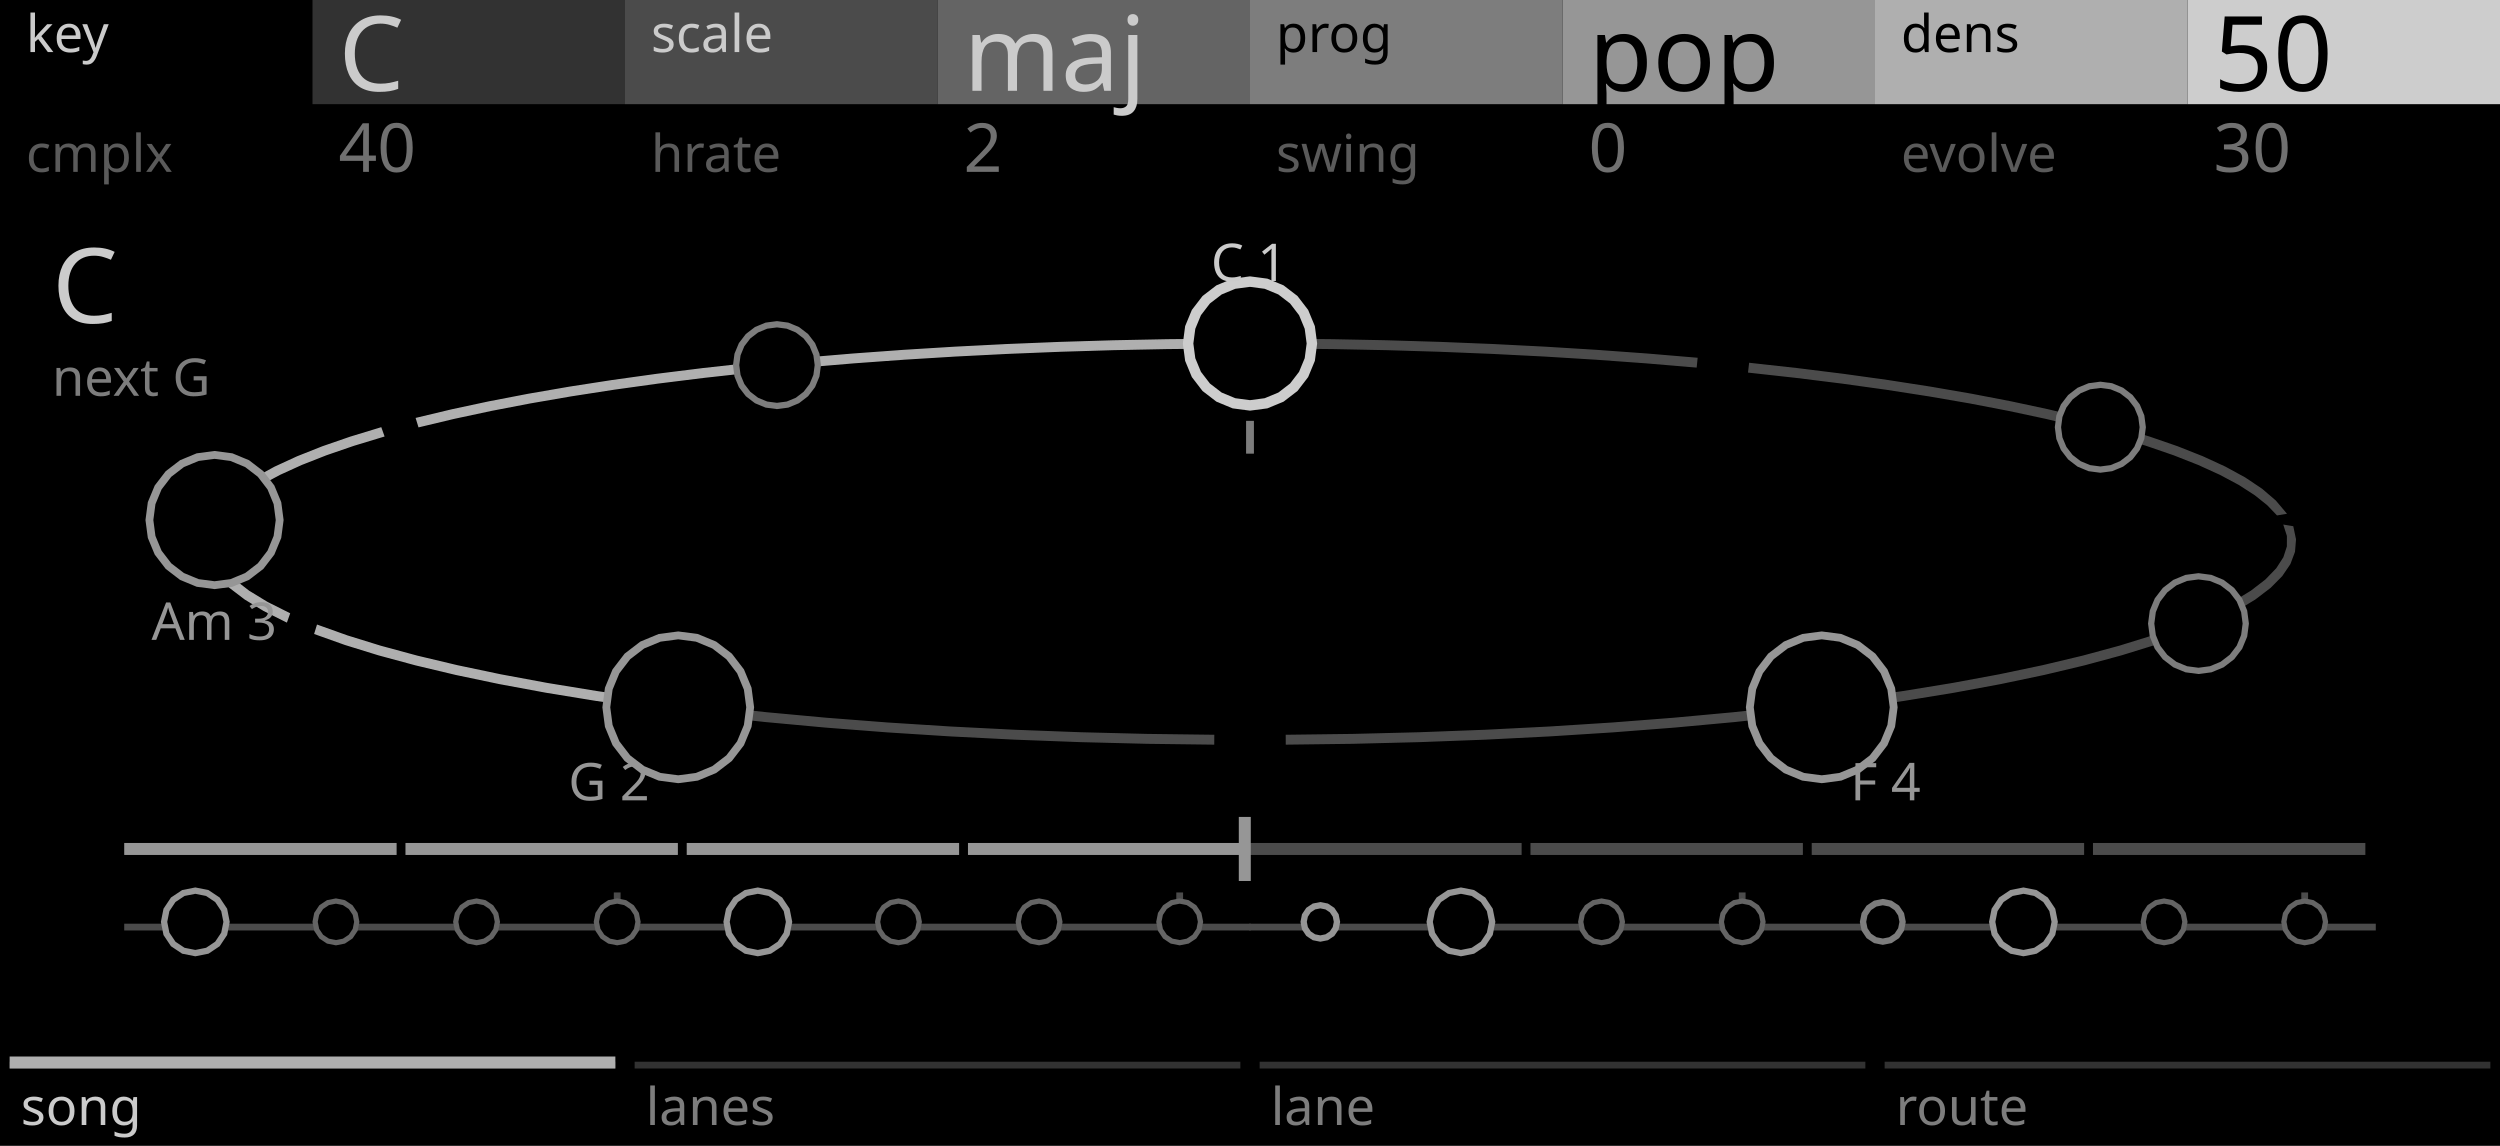
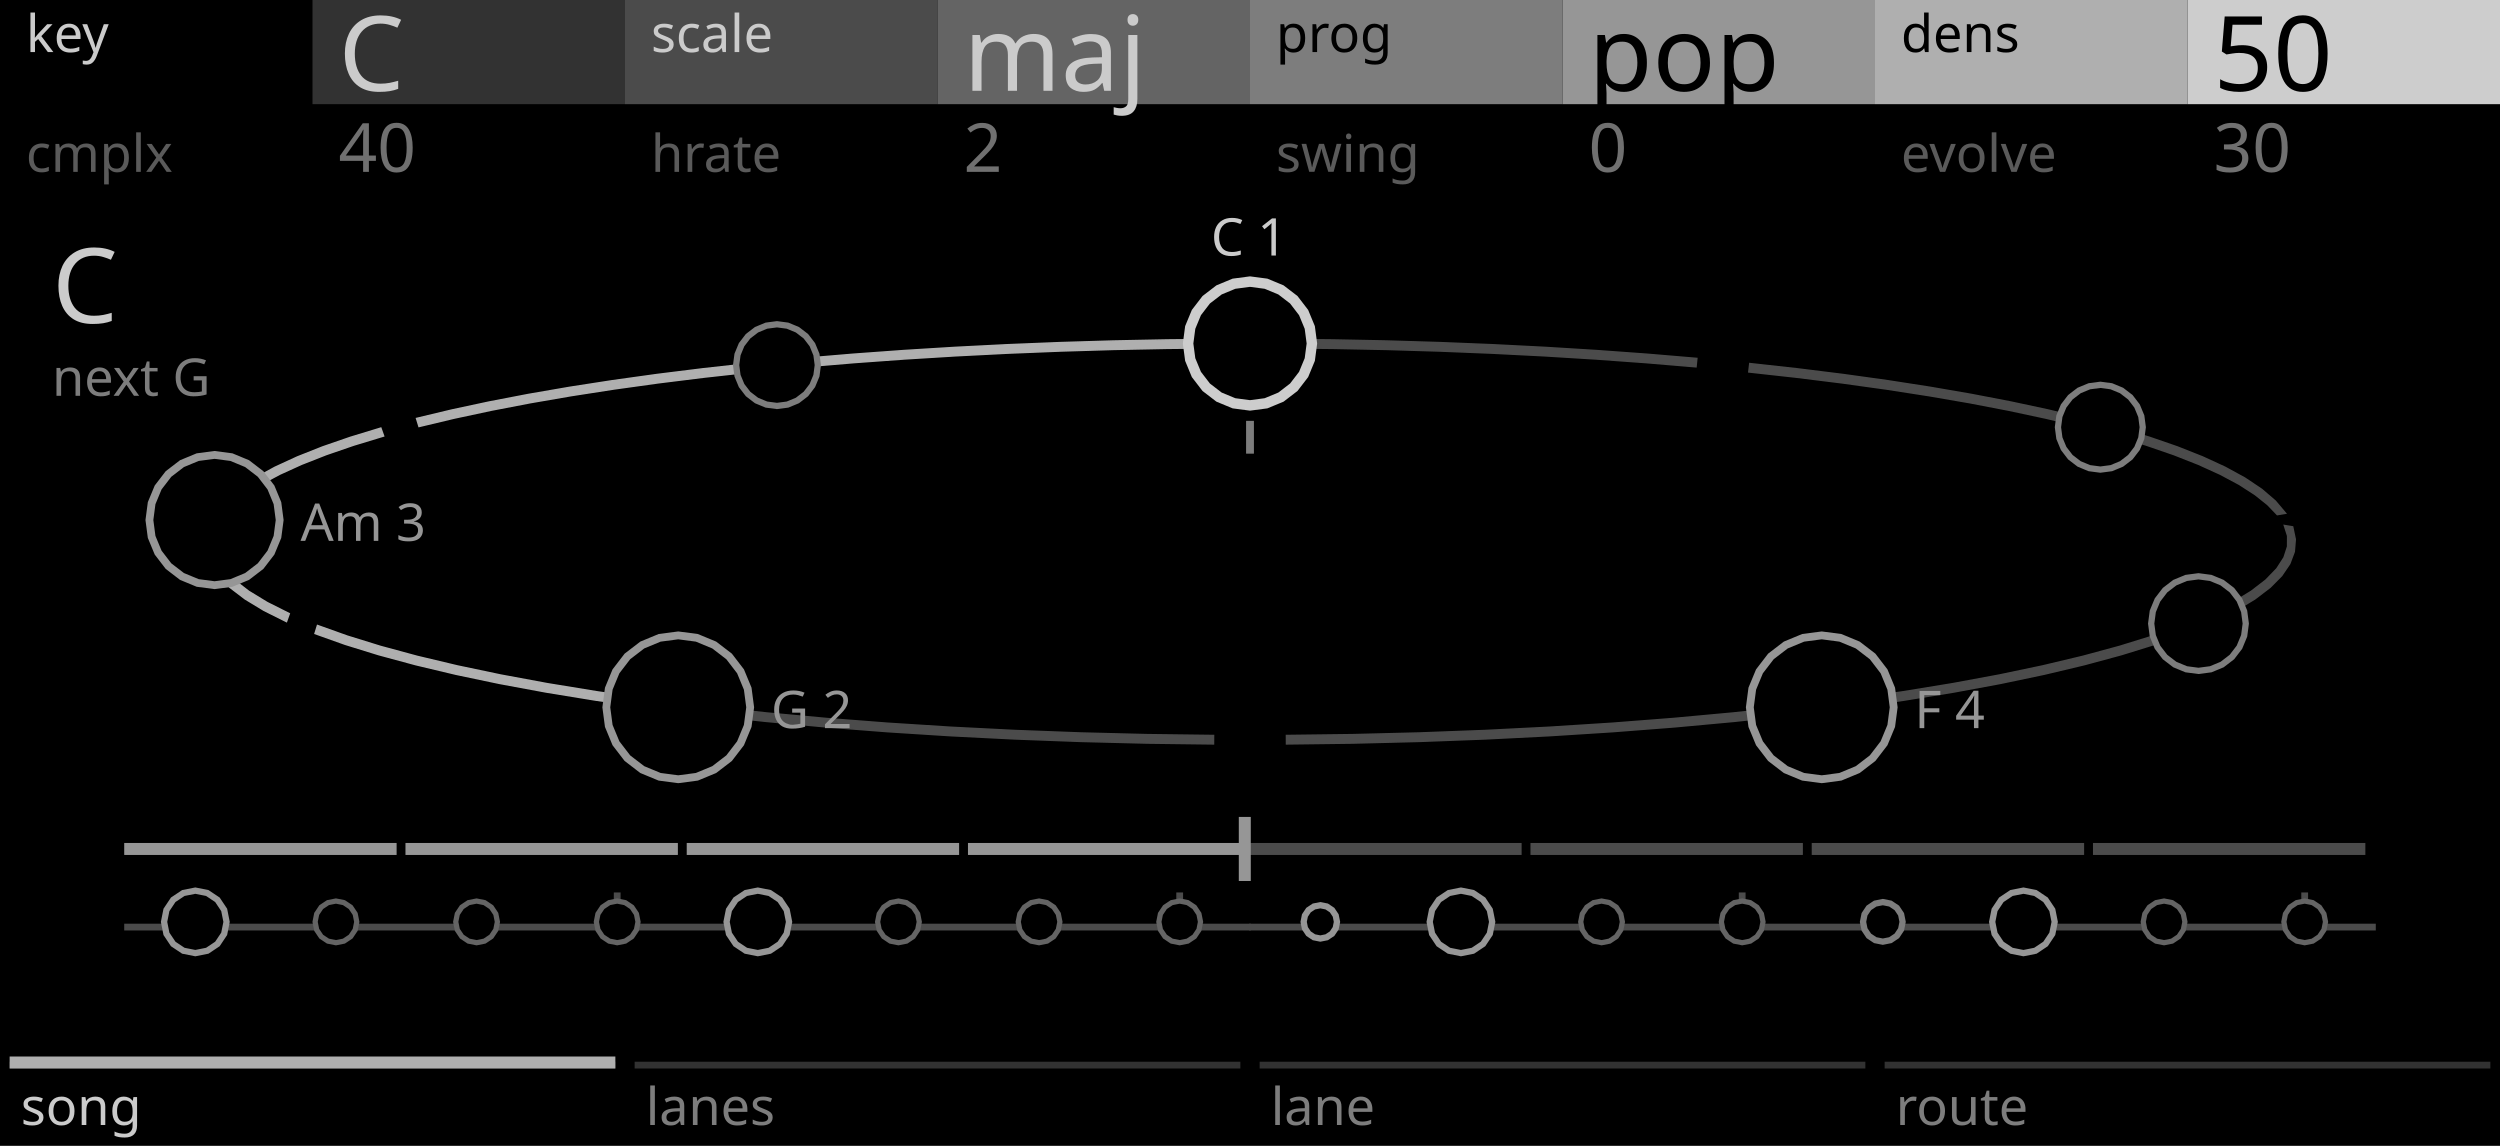
<svg xmlns="http://www.w3.org/2000/svg" width="480" height="220" viewBox="0 0 480 220">
  <g id="preview_canvas">
    <rect x="0" y="0" width="480" height="220" fill="#000000" stroke="none" />
  </g>
  <g id="preview_header">
    <rect x="0" y="0" width="60" height="20" fill="#000000" stroke="none" />
    <rect x="60" y="0" width="60" height="20" fill="#323232" stroke="none" />
    <rect x="120" y="0" width="60" height="20" fill="#4B4B4B" stroke="none" />
    <rect x="180" y="0" width="60" height="20" fill="#646464" stroke="none" />
    <rect x="240" y="0" width="60" height="20" fill="#7D7D7D" stroke="none" />
    <rect x="300" y="0" width="60" height="20" fill="#969696" stroke="none" />
    <rect x="360" y="0" width="60" height="20" fill="#AFAFAF" stroke="none" />
    <rect x="420" y="0" width="60" height="20" fill="#CDCDCD" stroke="none" />
    <text transform="matrix(1 0 0 1 5 10)" fill="#CBCBCB" stroke="none" font-family="UniversNextPro-Light" font-size="10px">key</text>
    <text transform="matrix(1 0 0 1 65 17.44)" fill="#CBCBCB" stroke="none" font-family="UniversNextPro-Light" font-size="20px">C</text>
    <text transform="matrix(1 0 0 1 5 33)" fill="#5A5A5A" stroke="none" font-family="UniversNextPro-Light" font-size="10px">cmplx</text>
    <text transform="matrix(1 0 0 1 65 33)" fill="#707070" stroke="none" font-family="UniversNextPro-Light" font-size="13px">40</text>
    <text transform="matrix(1 0 0 1 125 10)" fill="#CBCBCB" stroke="none" font-family="UniversNextPro-Light" font-size="10px">scale</text>
    <text transform="matrix(1 0 0 1 185 17.44)" fill="#CBCBCB" stroke="none" font-family="UniversNextPro-Light" font-size="20px">maj</text>
    <text transform="matrix(1 0 0 1 125 33)" fill="#5A5A5A" stroke="none" font-family="UniversNextPro-Light" font-size="10px">hrate</text>
    <text transform="matrix(1 0 0 1 185 33)" fill="#707070" stroke="none" font-family="UniversNextPro-Light" font-size="13px">2</text>
    <text transform="matrix(1 0 0 1 245 10)" fill="#000000" stroke="none" font-family="UniversNextPro-Light" font-size="10px">prog</text>
    <text transform="matrix(1 0 0 1 305 17.44)" fill="#000000" stroke="none" font-family="UniversNextPro-Light" font-size="20px">pop</text>
    <text transform="matrix(1 0 0 1 245 33)" fill="#5A5A5A" stroke="none" font-family="UniversNextPro-Light" font-size="10px">swing</text>
    <text transform="matrix(1 0 0 1 305 33)" fill="#707070" stroke="none" font-family="UniversNextPro-Light" font-size="13px">0</text>
    <text transform="matrix(1 0 0 1 365 10)" fill="#000000" stroke="none" font-family="UniversNextPro-Light" font-size="10px">dens</text>
    <text transform="matrix(1 0 0 1 425 17.44)" fill="#000000" stroke="none" font-family="UniversNextPro-Light" font-size="20px">50</text>
    <text transform="matrix(1 0 0 1 365 33)" fill="#5A5A5A" stroke="none" font-family="UniversNextPro-Light" font-size="10px">evolve</text>
    <text transform="matrix(1 0 0 1 425 33)" fill="#707070" stroke="none" font-family="UniversNextPro-Light" font-size="13px">30</text>
  </g>
  <path id="cond_palette_0" d="M 700 300 L 704 300 L 704 304 Z" fill="#000000" stroke="#000000" stroke-width="0.2" />
  <path id="cond_palette_1" d="M 708 300 L 712 300 L 712 304 Z" fill="#323232" stroke="#323232" stroke-width="0.3" />
  <path id="cond_palette_2" d="M 716 300 L 720 300 L 720 304 Z" fill="#4B4B4B" stroke="#4B4B4B" stroke-width="0.3" />
  <path id="cond_palette_3" d="M 724 300 L 728 300 L 728 304 Z" fill="#646464" stroke="#646464" stroke-width="0.3" />
  <path id="cond_palette_4" d="M 732 300 L 736 300 L 736 304 Z" fill="#7D7D7D" stroke="#7D7D7D" stroke-width="0.3" />
  <path id="cond_palette_5" d="M 740 300 L 744 300 L 744 304 Z" fill="#969696" stroke="#969696" stroke-width="0.3" />
  <path id="cond_palette_6" d="M 748 300 L 752 300 L 752 304 Z" fill="#AFAFAF" stroke="#AFAFAF" stroke-width="0.3" />
  <path id="cond_palette_7" d="M 756 300 L 760 300 L 760 304 Z" fill="#CDCDCD" stroke="#CDCDCD" stroke-width="0.3" />
  <path id="cond_palette_8" d="M 764 300 L 768 300 L 768 304 Z" fill="#000000" stroke="#4B4B4B" stroke-width="1" />
  <path id="cond_palette_9" d="M 772 300 L 776 300 L 776 304 Z" fill="#000000" stroke="#646464" stroke-width="1" />
  <path id="cond_palette_10" d="M 780 300 L 784 300 L 784 304 Z" fill="#000000" stroke="#7D7D7D" stroke-width="1.2" />
  <path id="cond_palette_11" d="M 788 300 L 792 300 L 792 304 Z" fill="#000000" stroke="#969696" stroke-width="1.2" />
  <path id="cond_palette_12" d="M 796 300 L 800 300 L 800 304 Z" fill="#000000" stroke="#AFAFAF" stroke-width="1.2" />
  <path id="cond_palette_13" d="M 804 300 L 808 300 L 808 304 Z" fill="#000000" stroke="#969696" stroke-width="1.5" />
  <path id="cond_palette_14" d="M 812 300 L 816 300 L 816 304 Z" fill="#000000" stroke="#CDCDCD" stroke-width="2" />
  <path id="cond_palette_15" d="M 820 300 L 824 300 L 824 304 Z" fill="#000000" stroke="#CDCDCD" stroke-width="1.2" />
  <path d="M 2 204 L 118 204 L 118 205 L 2 205 Z" fill="#323232" stroke="#323232" stroke-width="0.3" />
  <path d="M 122 204 L 238 204 L 238 205 L 122 205 Z" fill="#323232" stroke="#323232" stroke-width="0.3" />
  <path d="M 242 204 L 358 204 L 358 205 L 242 205 Z" fill="#323232" stroke="#323232" stroke-width="0.3" />
  <path d="M 362 204 L 478 204 L 478 205 L 362 205 Z" fill="#323232" stroke="#323232" stroke-width="0.3" />
  <path id="cond_node_8" transform="matrix(1 0 0 1 245.635 65.168)" d="M 0 0 L 10.319 0.106 L 20.6 0.313 L 30.82 0.622 L 40.955 1.031 L 50.98 1.54 L 60.87 2.148 L 70.602 2.855 L 80.151 3.659 L 79.989 5.251 L 70.462 4.449 L 60.75 3.744 L 50.879 3.137 L 40.873 2.629 L 30.757 2.221 L 20.555 1.913 L 10.292 1.706 L -0.01 1.6 Z" fill="#4B4B4B" stroke="#4B4B4B" stroke-width="0.3" />
  <path id="cond_node_9" transform="matrix(1 0 0 1 335.967 69.815)" d="M 0 0 L 9.087 1.004 L 17.915 2.102 L 26.458 3.29 L 34.693 4.569 L 42.593 5.935 L 50.136 7.387 L 57.295 8.921 L 64.047 10.536 L 63.578 12.066 L 56.877 10.466 L 49.763 8.943 L 42.26 7.5 L 34.394 6.141 L 26.191 4.868 L 17.676 3.684 L 8.875 2.59 L -0.187 1.589 Z" fill="#4B4B4B" stroke="#4B4B4B" stroke-width="0.3" />
  <path id="cond_node_10" transform="matrix(1 0 0 1 406.887 82.201)" d="M 0 0 L 5.824 1.774 L 11.169 3.622 L 16.013 5.541 L 20.336 7.533 L 24.117 9.6 L 27.335 11.751 L 29.956 13.998 L 31.934 16.341 L 30.355 16.602 L 28.508 14.678 L 26.071 12.733 L 23.036 10.779 L 19.41 8.838 L 15.216 6.929 L 10.476 5.064 L 5.218 3.255 L -0.534 1.508 Z" fill="#4B4B4B" stroke="#4B4B4B" stroke-width="0.3" />
  <path id="cond_node_11" transform="matrix(1 0 0 1 440.183 101.164)" d="M 0 0 L 0.502 2.399 L 0.31 4.756 L -0.56 7.07 L -2.106 9.35 L -4.335 11.601 L -7.254 13.824 L -10.869 16.015 L -15.181 18.169 L -15.715 16.661 L -11.475 14.535 L -7.947 12.382 L -5.132 10.214 L -3.031 8.045 L -1.641 5.891 L -0.953 3.774 L -0.946 1.719 L -1.579 -0.261 Z" fill="#4B4B4B" stroke="#4B4B4B" stroke-width="0.3" />
  <path id="cond_node_12" transform="matrix(1 0 0 1 419.507 121.632)" d="M 0 0 L -5.756 2.052 L -12.189 4.043 L -19.286 5.965 L -27.027 7.807 L -35.391 9.563 L -44.352 11.224 L -53.881 12.781 L -63.943 14.227 L -64.13 12.638 L -54.093 11.195 L -44.591 9.642 L -35.658 7.986 L -27.326 6.236 L -19.619 4.4 L -12.562 2.487 L -6.174 0.508 L -0.469 -1.53 Z" fill="#4B4B4B" stroke="#4B4B4B" stroke-width="0.3" />
  <path id="cond_node_13" transform="matrix(1 0 0 1 344.023 137.301)" d="M 0 0 L -11.053 1.189 L -22.514 2.246 L -34.335 3.163 L -46.465 3.937 L -58.853 4.563 L -71.444 5.038 L -84.181 5.358 L -97.009 5.522 L -97.018 3.922 L -84.209 3.758 L -71.489 3.439 L -58.916 2.965 L -46.546 2.34 L -34.435 1.567 L -22.634 0.65 L -11.194 -0.405 L -0.162 -1.592 Z" fill="#4B4B4B" stroke="#4B4B4B" stroke-width="0.3" />
  <path id="cond_node_14" transform="matrix(1 0 0 1 232.986 142.823)" d="M 0 0 L -12.827 -0.164 L -25.565 -0.484 L -38.156 -0.959 L -50.544 -1.585 L -62.674 -2.359 L -74.495 -3.277 L -85.955 -4.333 L -97.009 -5.522 L -96.847 -7.114 L -85.815 -5.927 L -74.375 -4.872 L -62.574 -3.956 L -50.462 -3.183 L -38.093 -2.558 L -25.52 -2.084 L -12.8 -1.764 L 0.01 -1.6 Z" fill="#4B4B4B" stroke="#4B4B4B" stroke-width="0.3" />
  <path id="cond_node_15" transform="matrix(1 0 0 1 124.436 135.86)" d="M 0 0 L -10.062 -1.446 L -19.591 -3.003 L -28.552 -4.664 L -36.916 -6.42 L -44.657 -8.263 L -51.754 -10.184 L -58.187 -12.175 L -63.943 -14.227 L -63.474 -15.757 L -57.769 -13.719 L -51.381 -11.74 L -44.324 -9.827 L -36.617 -7.992 L -28.285 -6.241 L -19.352 -4.585 L -9.85 -3.032 L 0.187 -1.589 Z" fill="#AFAFAF" stroke="#AFAFAF" stroke-width="0.3" />
  <path id="cond_node_16" transform="matrix(1 0 0 1 54.998 119.334)" d="M 0 0 L -4.311 -2.154 L -7.926 -4.345 L -10.846 -6.568 L -13.075 -8.819 L -14.621 -11.099 L -15.49 -13.413 L -15.682 -15.77 L -15.181 -18.169 L -13.602 -18.43 L -14.234 -16.45 L -14.227 -14.395 L -13.539 -12.278 L -12.149 -10.125 L -10.049 -7.956 L -7.234 -5.788 L -3.705 -3.635 L 0.534 -1.508 Z" fill="#AFAFAF" stroke="#AFAFAF" stroke-width="0.3" />
  <path id="cond_node_17" transform="matrix(1 0 0 1 41.179 98.542)" d="M 0 0 L 1.978 -2.343 L 4.599 -4.589 L 7.816 -6.741 L 11.598 -8.808 L 15.921 -10.799 L 20.765 -12.719 L 26.11 -14.566 L 31.934 -16.341 L 32.468 -14.832 L 26.716 -13.085 L 21.457 -11.276 L 16.718 -9.412 L 12.523 -7.503 L 8.898 -5.562 L 5.862 -3.607 L 3.426 -1.662 L 1.579 0.261 Z" fill="#AFAFAF" stroke="#AFAFAF" stroke-width="0.3" />
  <path id="cond_node_18" transform="matrix(1 0 0 1 79.986 80.351)" d="M 0 0 L 6.752 -1.615 L 13.911 -3.149 L 21.454 -4.601 L 29.354 -5.967 L 37.589 -7.245 L 46.133 -8.434 L 54.96 -9.532 L 64.047 -10.536 L 64.234 -8.947 L 55.172 -7.946 L 46.371 -6.852 L 37.856 -5.668 L 29.653 -4.395 L 21.787 -3.036 L 14.284 -1.593 L 7.17 -0.07 L 0.469 1.53 Z" fill="#AFAFAF" stroke="#AFAFAF" stroke-width="0.3" />
  <path id="cond_node_19" transform="matrix(1 0 0 1 154.213 68.828)" d="M 0 0 L 9.549 -0.804 L 19.281 -1.511 L 29.172 -2.12 L 39.197 -2.629 L 49.331 -3.038 L 59.551 -3.346 L 69.833 -3.553 L 80.151 -3.659 L 80.161 -2.059 L 69.86 -1.954 L 59.596 -1.747 L 49.394 -1.439 L 39.278 -1.031 L 29.272 -0.523 L 19.401 0.084 L 9.69 0.789 L 0.162 1.592 Z" fill="#AFAFAF" stroke="#AFAFAF" stroke-width="0.3" />
  <path id="cond_node_24" transform="matrix(1 0 0 1 24 160)" d="M 0 2 L 52 2 L 52 4 L 0 4 Z" fill="#969696" stroke="#969696" stroke-width="0.3" />
  <path id="cond_node_25" transform="matrix(1 0 0 1 78 160)" d="M 0 2 L 52 2 L 52 4 L 0 4 Z" fill="#969696" stroke="#969696" stroke-width="0.3" />
  <path id="cond_node_26" transform="matrix(1 0 0 1 132 160)" d="M 0 2 L 52 2 L 52 4 L 0 4 Z" fill="#969696" stroke="#969696" stroke-width="0.3" />
  <path id="cond_node_27" transform="matrix(1 0 0 1 186 160)" d="M 0 2 L 52 2 L 52 4 L 0 4 Z" fill="#969696" stroke="#969696" stroke-width="0.3" />
  <path id="cond_node_28" transform="matrix(1 0 0 1 240 160)" d="M 0 2 L 52 2 L 52 4 L 0 4 Z" fill="#4B4B4B" stroke="#4B4B4B" stroke-width="0.3" />
  <path id="cond_node_29" transform="matrix(1 0 0 1 294 160)" d="M 0 2 L 52 2 L 52 4 L 0 4 Z" fill="#4B4B4B" stroke="#4B4B4B" stroke-width="0.3" />
  <path id="cond_node_30" transform="matrix(1 0 0 1 348 160)" d="M 0 2 L 52 2 L 52 4 L 0 4 Z" fill="#4B4B4B" stroke="#4B4B4B" stroke-width="0.3" />
  <path id="cond_node_31" transform="matrix(1 0 0 1 402 160)" d="M 0 2 L 52 2 L 52 4 L 0 4 Z" fill="#4B4B4B" stroke="#4B4B4B" stroke-width="0.3" />
  <path id="cond_node_64" transform="matrix(1 0 0 1 24 177.5)" d="M 0 0 L 13 0 L 13 -3 L 14 -3 L 14 0 L 40 0 L 40 -3 L 41 -3 L 41 0 L 67 0 L 67 -3 L 68 -3 L 68 0 L 94 0 L 94 -6 L 95 -6 L 95 0 L 121 0 L 121 -3 L 122 -3 L 122 0 L 148 0 L 148 -3 L 149 -3 L 149 0 L 175 0 L 175 -3 L 176 -3 L 176 0 L 202 0 L 202 -6 L 203 -6 L 203 0 L 216 0 L 216 1 L 0 1 Z" fill="#4B4B4B" stroke="#4B4B4B" stroke-width="0.3" />
  <path id="cond_node_65" transform="matrix(1 0 0 1 240 177.5)" d="M 0 0 L 13 0 L 13 -3 L 14 -3 L 14 0 L 40 0 L 40 -3 L 41 -3 L 41 0 L 67 0 L 67 -3 L 68 -3 L 68 0 L 94 0 L 94 -6 L 95 -6 L 95 0 L 121 0 L 121 -3 L 122 -3 L 122 0 L 148 0 L 148 -3 L 149 -3 L 149 0 L 175 0 L 175 -3 L 176 -3 L 176 0 L 202 0 L 202 -6 L 203 -6 L 203 0 L 216 0 L 216 1 L 0 1 Z" fill="#4B4B4B" stroke="#4B4B4B" stroke-width="0.3" />
  <path id="cond_node_82" transform="matrix(1 0 0 1 240 65.953)" d="M 0 -11.884 L 3.076 -11.479 L 5.942 -10.292 L 8.403 -8.403 L 10.292 -5.942 L 11.479 -3.076 L 11.884 0 L 11.479 3.076 L 10.292 5.942 L 8.403 8.403 L 5.942 10.292 L 3.076 11.479 L 0 11.884 L -3.076 11.479 L -5.942 10.292 L -8.403 8.403 L -10.292 5.942 L -11.479 3.076 L -11.884 0 L -11.479 -3.076 L -10.292 -5.942 L -8.403 -8.403 L -5.942 -10.292 L -3.076 -11.479 Z" fill="#000000" stroke="#CDCDCD" stroke-width="2" />
  <path id="cond_node_83" transform="matrix(1 0 0 1 403.266 82.024)" d="M 0 -8.14 L 2.107 -7.863 L 4.07 -7.05 L 5.756 -5.756 L 7.05 -4.07 L 7.863 -2.107 L 8.14 0 L 7.863 2.107 L 7.05 4.07 L 5.756 5.756 L 4.07 7.05 L 2.107 7.863 L 0 8.14 L -2.107 7.863 L -4.07 7.05 L -5.756 5.756 L -7.05 4.07 L -7.863 2.107 L -8.14 0 L -7.863 -2.107 L -7.05 -4.07 L -5.756 -5.756 L -4.07 -7.05 L -2.107 -7.863 Z" fill="#000000" stroke="#7D7D7D" stroke-width="1.2" />
  <path id="cond_node_84" transform="matrix(1 0 0 1 422.107 119.73)" d="M 0 -9.08 L 2.35 -8.77 L 4.54 -7.863 L 6.42 -6.42 L 7.863 -4.54 L 8.77 -2.35 L 9.08 0 L 8.77 2.35 L 7.863 4.54 L 6.42 6.42 L 4.54 7.863 L 2.35 8.77 L 0 9.08 L -2.35 8.77 L -4.54 7.863 L -6.42 6.42 L -7.863 4.54 L -8.77 2.35 L -9.08 0 L -8.77 -2.35 L -7.863 -4.54 L -6.42 -6.42 L -4.54 -7.863 L -2.35 -8.77 Z" fill="#000000" stroke="#7D7D7D" stroke-width="1.2" />
  <path id="cond_node_85" transform="matrix(1 0 0 1 349.777 135.803)" d="M 0 -13.81 L 3.574 -13.339 L 6.905 -11.96 L 9.765 -9.765 L 11.96 -6.905 L 13.339 -3.574 L 13.81 0 L 13.339 3.574 L 11.96 6.905 L 9.765 9.765 L 6.905 11.96 L 3.574 13.339 L 0 13.81 L -3.574 13.339 L -6.905 11.96 L -9.765 9.765 L -11.96 6.905 L -13.339 3.574 L -13.81 0 L -13.339 -3.574 L -11.96 -6.905 L -9.765 -9.765 L -6.905 -11.96 L -3.574 -13.339 Z" fill="#000000" stroke="#969696" stroke-width="1.5" />
  <path id="cond_node_86" transform="matrix(1 0 0 1 130.223 135.803)" d="M 0 -13.81 L 3.574 -13.339 L 6.905 -11.96 L 9.765 -9.765 L 11.96 -6.905 L 13.339 -3.574 L 13.81 0 L 13.339 3.574 L 11.96 6.905 L 9.765 9.765 L 6.905 11.96 L 3.574 13.339 L 0 13.81 L -3.574 13.339 L -6.905 11.96 L -9.765 9.765 L -11.96 6.905 L -13.339 3.574 L -13.81 0 L -13.339 -3.574 L -11.96 -6.905 L -9.765 -9.765 L -6.905 -11.96 L -3.574 -13.339 Z" fill="#000000" stroke="#969696" stroke-width="1.5" />
  <path id="cond_node_87" transform="matrix(1 0 0 1 41.192 99.849)" d="M 0 -12.505 L 3.237 -12.079 L 6.253 -10.83 L 8.842 -8.842 L 10.83 -6.253 L 12.079 -3.237 L 12.505 0 L 12.079 3.237 L 10.83 6.253 L 8.842 8.842 L 6.253 10.83 L 3.237 12.079 L 0 12.505 L -3.237 12.079 L -6.253 10.83 L -8.842 8.842 L -10.83 6.253 L -12.079 3.237 L -12.505 0 L -12.079 -3.237 L -10.83 -6.253 L -8.842 -8.842 L -6.253 -10.83 L -3.237 -12.079 Z" fill="#000000" stroke="#969696" stroke-width="1.5" />
  <path id="cond_node_88" transform="matrix(1 0 0 1 149.178 70.102)" d="M 0 -7.843 L 2.03 -7.576 L 3.922 -6.793 L 5.546 -5.546 L 6.793 -3.922 L 7.576 -2.03 L 7.843 0 L 7.576 2.03 L 6.793 3.922 L 5.546 5.546 L 3.922 6.793 L 2.03 7.576 L 0 7.843 L -2.03 7.576 L -3.922 6.793 L -5.546 5.546 L -6.793 3.922 L -7.576 2.03 L -7.843 0 L -7.576 -2.03 L -6.793 -3.922 L -5.546 -5.546 L -3.922 -6.793 L -2.03 -7.576 Z" fill="#000000" stroke="#7D7D7D" stroke-width="1.2" />
  <path id="cond_node_89" transform="matrix(1 0 0 1 37.5 177)" d="M 0 -6 L 2.296 -5.543 L 4.243 -4.243 L 5.543 -2.296 L 6 0 L 5.543 2.296 L 4.243 4.243 L 2.296 5.543 L 0 6 L -2.296 5.543 L -4.243 4.243 L -5.543 2.296 L -6 0 L -5.543 -2.296 L -4.243 -4.243 L -2.296 -5.543 Z" fill="#000000" stroke="#969696" stroke-width="1.2" />
  <path id="cond_node_90" transform="matrix(1 0 0 1 64.5 177)" d="M 0 -4 L 1.531 -3.696 L 2.828 -2.828 L 3.696 -1.531 L 4 0 L 3.696 1.531 L 2.828 2.828 L 1.531 3.696 L 0 4 L -1.531 3.696 L -2.828 2.828 L -3.696 1.531 L -4 0 L -3.696 -1.531 L -2.828 -2.828 L -1.531 -3.696 Z" fill="#000000" stroke="#646464" stroke-width="1" />
  <path id="cond_node_91" transform="matrix(1 0 0 1 91.5 177)" d="M 0 -4 L 1.531 -3.696 L 2.828 -2.828 L 3.696 -1.531 L 4 0 L 3.696 1.531 L 2.828 2.828 L 1.531 3.696 L 0 4 L -1.531 3.696 L -2.828 2.828 L -3.696 1.531 L -4 0 L -3.696 -1.531 L -2.828 -2.828 L -1.531 -3.696 Z" fill="#000000" stroke="#646464" stroke-width="1" />
  <path id="cond_node_92" transform="matrix(1 0 0 1 118.5 177)" d="M 0 -4 L 1.531 -3.696 L 2.828 -2.828 L 3.696 -1.531 L 4 0 L 3.696 1.531 L 2.828 2.828 L 1.531 3.696 L 0 4 L -1.531 3.696 L -2.828 2.828 L -3.696 1.531 L -4 0 L -3.696 -1.531 L -2.828 -2.828 L -1.531 -3.696 Z" fill="#000000" stroke="#646464" stroke-width="1" />
  <path id="cond_node_93" transform="matrix(1 0 0 1 145.5 177)" d="M 0 -6 L 2.296 -5.543 L 4.243 -4.243 L 5.543 -2.296 L 6 0 L 5.543 2.296 L 4.243 4.243 L 2.296 5.543 L 0 6 L -2.296 5.543 L -4.243 4.243 L -5.543 2.296 L -6 0 L -5.543 -2.296 L -4.243 -4.243 L -2.296 -5.543 Z" fill="#000000" stroke="#969696" stroke-width="1.2" />
  <path id="cond_node_94" transform="matrix(1 0 0 1 172.5 177)" d="M 0 -4 L 1.531 -3.696 L 2.828 -2.828 L 3.696 -1.531 L 4 0 L 3.696 1.531 L 2.828 2.828 L 1.531 3.696 L 0 4 L -1.531 3.696 L -2.828 2.828 L -3.696 1.531 L -4 0 L -3.696 -1.531 L -2.828 -2.828 L -1.531 -3.696 Z" fill="#000000" stroke="#646464" stroke-width="1" />
  <path id="cond_node_95" transform="matrix(1 0 0 1 199.5 177)" d="M 0 -4 L 1.531 -3.696 L 2.828 -2.828 L 3.696 -1.531 L 4 0 L 3.696 1.531 L 2.828 2.828 L 1.531 3.696 L 0 4 L -1.531 3.696 L -2.828 2.828 L -3.696 1.531 L -4 0 L -3.696 -1.531 L -2.828 -2.828 L -1.531 -3.696 Z" fill="#000000" stroke="#646464" stroke-width="1" />
  <path id="cond_node_96" transform="matrix(1 0 0 1 226.5 177)" d="M 0 -4 L 1.531 -3.696 L 2.828 -2.828 L 3.696 -1.531 L 4 0 L 3.696 1.531 L 2.828 2.828 L 1.531 3.696 L 0 4 L -1.531 3.696 L -2.828 2.828 L -3.696 1.531 L -4 0 L -3.696 -1.531 L -2.828 -2.828 L -1.531 -3.696 Z" fill="#000000" stroke="#646464" stroke-width="1" />
  <path id="cond_node_97" transform="matrix(1 0 0 1 253.5 177)" d="M 0 -3.2 L 1.225 -2.956 L 2.263 -2.263 L 2.956 -1.225 L 3.2 0 L 2.956 1.225 L 2.263 2.263 L 1.225 2.956 L 0 3.2 L -1.225 2.956 L -2.263 2.263 L -2.956 1.225 L -3.2 0 L -2.956 -1.225 L -2.263 -2.263 L -1.225 -2.956 Z" fill="#000000" stroke="#969696" stroke-width="1.2" />
  <path id="cond_node_98" transform="matrix(1 0 0 1 280.5 177)" d="M 0 -6 L 2.296 -5.543 L 4.243 -4.243 L 5.543 -2.296 L 6 0 L 5.543 2.296 L 4.243 4.243 L 2.296 5.543 L 0 6 L -2.296 5.543 L -4.243 4.243 L -5.543 2.296 L -6 0 L -5.543 -2.296 L -4.243 -4.243 L -2.296 -5.543 Z" fill="#000000" stroke="#969696" stroke-width="1.2" />
  <path id="cond_node_99" transform="matrix(1 0 0 1 307.5 177)" d="M 0 -4 L 1.531 -3.696 L 2.828 -2.828 L 3.696 -1.531 L 4 0 L 3.696 1.531 L 2.828 2.828 L 1.531 3.696 L 0 4 L -1.531 3.696 L -2.828 2.828 L -3.696 1.531 L -4 0 L -3.696 -1.531 L -2.828 -2.828 L -1.531 -3.696 Z" fill="#000000" stroke="#646464" stroke-width="1" />
  <path id="cond_node_100" transform="matrix(1 0 0 1 334.5 177)" d="M 0 -4 L 1.531 -3.696 L 2.828 -2.828 L 3.696 -1.531 L 4 0 L 3.696 1.531 L 2.828 2.828 L 1.531 3.696 L 0 4 L -1.531 3.696 L -2.828 2.828 L -3.696 1.531 L -4 0 L -3.696 -1.531 L -2.828 -2.828 L -1.531 -3.696 Z" fill="#000000" stroke="#646464" stroke-width="1" />
  <path id="cond_node_101" transform="matrix(1 0 0 1 361.5 177)" d="M 0 -3.8 L 1.454 -3.511 L 2.687 -2.687 L 3.511 -1.454 L 3.8 0 L 3.511 1.454 L 2.687 2.687 L 1.454 3.511 L 0 3.8 L -1.454 3.511 L -2.687 2.687 L -3.511 1.454 L -3.8 0 L -3.511 -1.454 L -2.687 -2.687 L -1.454 -3.511 Z" fill="#000000" stroke="#7D7D7D" stroke-width="1.2" />
  <path id="cond_node_102" transform="matrix(1 0 0 1 388.5 177)" d="M 0 -6 L 2.296 -5.543 L 4.243 -4.243 L 5.543 -2.296 L 6 0 L 5.543 2.296 L 4.243 4.243 L 2.296 5.543 L 0 6 L -2.296 5.543 L -4.243 4.243 L -5.543 2.296 L -6 0 L -5.543 -2.296 L -4.243 -4.243 L -2.296 -5.543 Z" fill="#000000" stroke="#969696" stroke-width="1.2" />
  <path id="cond_node_103" transform="matrix(1 0 0 1 415.5 177)" d="M 0 -4 L 1.531 -3.696 L 2.828 -2.828 L 3.696 -1.531 L 4 0 L 3.696 1.531 L 2.828 2.828 L 1.531 3.696 L 0 4 L -1.531 3.696 L -2.828 2.828 L -3.696 1.531 L -4 0 L -3.696 -1.531 L -2.828 -2.828 L -1.531 -3.696 Z" fill="#000000" stroke="#646464" stroke-width="1" />
  <path id="cond_node_104" transform="matrix(1 0 0 1 442.5 177)" d="M 0 -4 L 1.531 -3.696 L 2.828 -2.828 L 3.696 -1.531 L 4 0 L 3.696 1.531 L 2.828 2.828 L 1.531 3.696 L 0 4 L -1.531 3.696 L -2.828 2.828 L -3.696 1.531 L -4 0 L -3.696 -1.531 L -2.828 -2.828 L -1.531 -3.696 Z" fill="#000000" stroke="#646464" stroke-width="1" />
  <path id="cond_node_222" transform="matrix(1 0 0 1 239 157)" d="M -1 0 L 1 0 L 1 12 L -1 12 Z" fill="#969696" stroke="#969696" stroke-width="0.3" />
  <path id="cond_node_230" transform="matrix(1 0 0 1 240 65.953)" d="M -0.6 15 L 0.6 15 L 0.6 21 L -0.6 21 Z" fill="#7D7D7D" stroke="#7D7D7D" stroke-width="0.3" />
  <path id="cond_node_243" transform="matrix(1 0 0 1 2 203)" d="M 0 0 L 116 0 L 116 2 L 0 2 Z" fill="#AFAFAF" stroke="#AFAFAF" stroke-width="0.3" />
  <text id="cond_text_16" transform="matrix(1 0 0 1 4 216)" fill="#CBCBCB" stroke="none" font-family="UniversNextPro-Light" font-size="10px">song</text>
  <text id="cond_text_17" transform="matrix(1 0 0 1 124 216)" fill="#7D7D7D" stroke="none" font-family="UniversNextPro-Light" font-size="10px">lanes</text>
  <text id="cond_text_18" transform="matrix(1 0 0 1 244 216)" fill="#7D7D7D" stroke="none" font-family="UniversNextPro-Light" font-size="10px">lane</text>
  <text id="cond_text_19" transform="matrix(1 0 0 1 364 216)" fill="#7D7D7D" stroke="none" font-family="UniversNextPro-Light" font-size="10px">route</text>
-   <text id="cond_text_20" transform="matrix(1 0 0 1 232.5 53.953)" fill="#CBCBCB" stroke="none" font-family="UniversNextPro-Light" font-size="10px">C 1</text>
-   <text id="cond_text_23" transform="matrix(1 0 0 1 355.277 153.66)" fill="#969696" stroke="none" font-family="UniversNextPro-Light" font-size="10px">F 4</text>
-   <text id="cond_text_24" transform="matrix(1 0 0 1 109.123 153.66)" fill="#969696" stroke="none" font-family="UniversNextPro-Light" font-size="10px">G 2</text>
-   <text id="cond_text_25" transform="matrix(1 0 0 1 29.092 122.849)" fill="#969696" stroke="none" font-family="UniversNextPro-Light" font-size="10px">Am 3</text>
+   <text id="cond_text_20" transform="matrix(1 0 0 1 232.5 49.069)" fill="#CBCBCB" stroke="none" font-family="UniversNextPro-Light" font-size="10px">C 1</text>
+   <text id="cond_text_23" transform="matrix(1 0 0 1 367.587 139.803)" fill="#969696" stroke="none" font-family="UniversNextPro-Light" font-size="10px">F 4</text>
+   <text id="cond_text_24" transform="matrix(1 0 0 1 148.033 139.803)" fill="#969696" stroke="none" font-family="UniversNextPro-Light" font-size="10px">G 2</text>
+   <text id="cond_text_25" transform="matrix(1 0 0 1 57.697 103.849)" fill="#969696" stroke="none" font-family="UniversNextPro-Light" font-size="10px">Am 3</text>
  <text id="cond_text_27" transform="matrix(1 0 0 1 10 62)" fill="#CBCBCB" stroke="none" font-family="UniversNextPro-Light" font-size="20px">C</text>
  <text id="cond_text_28" transform="matrix(1 0 0 1 10 76)" fill="#7D7D7D" stroke="none" font-family="UniversNextPro-Light" font-size="10px">next G</text>
</svg>
